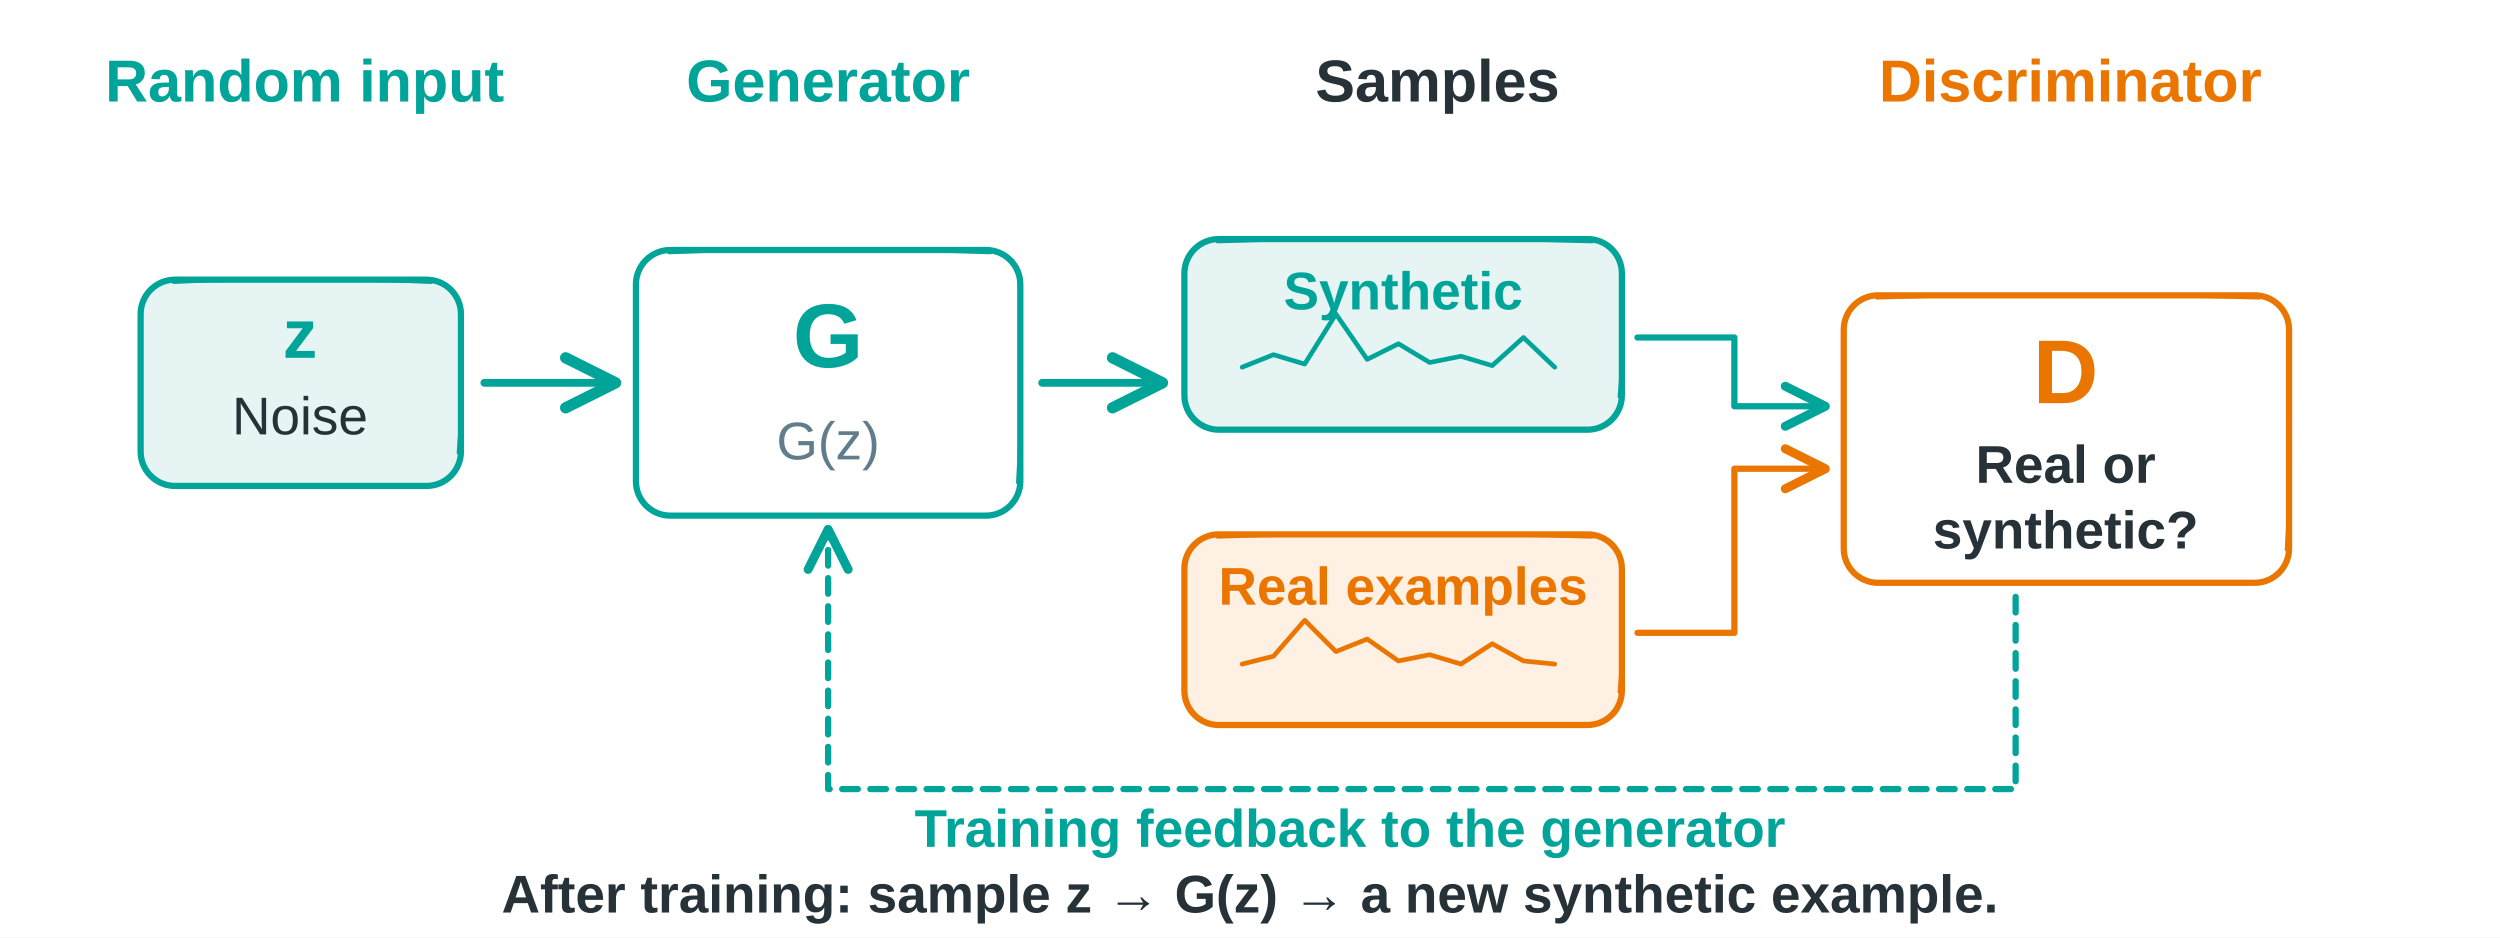
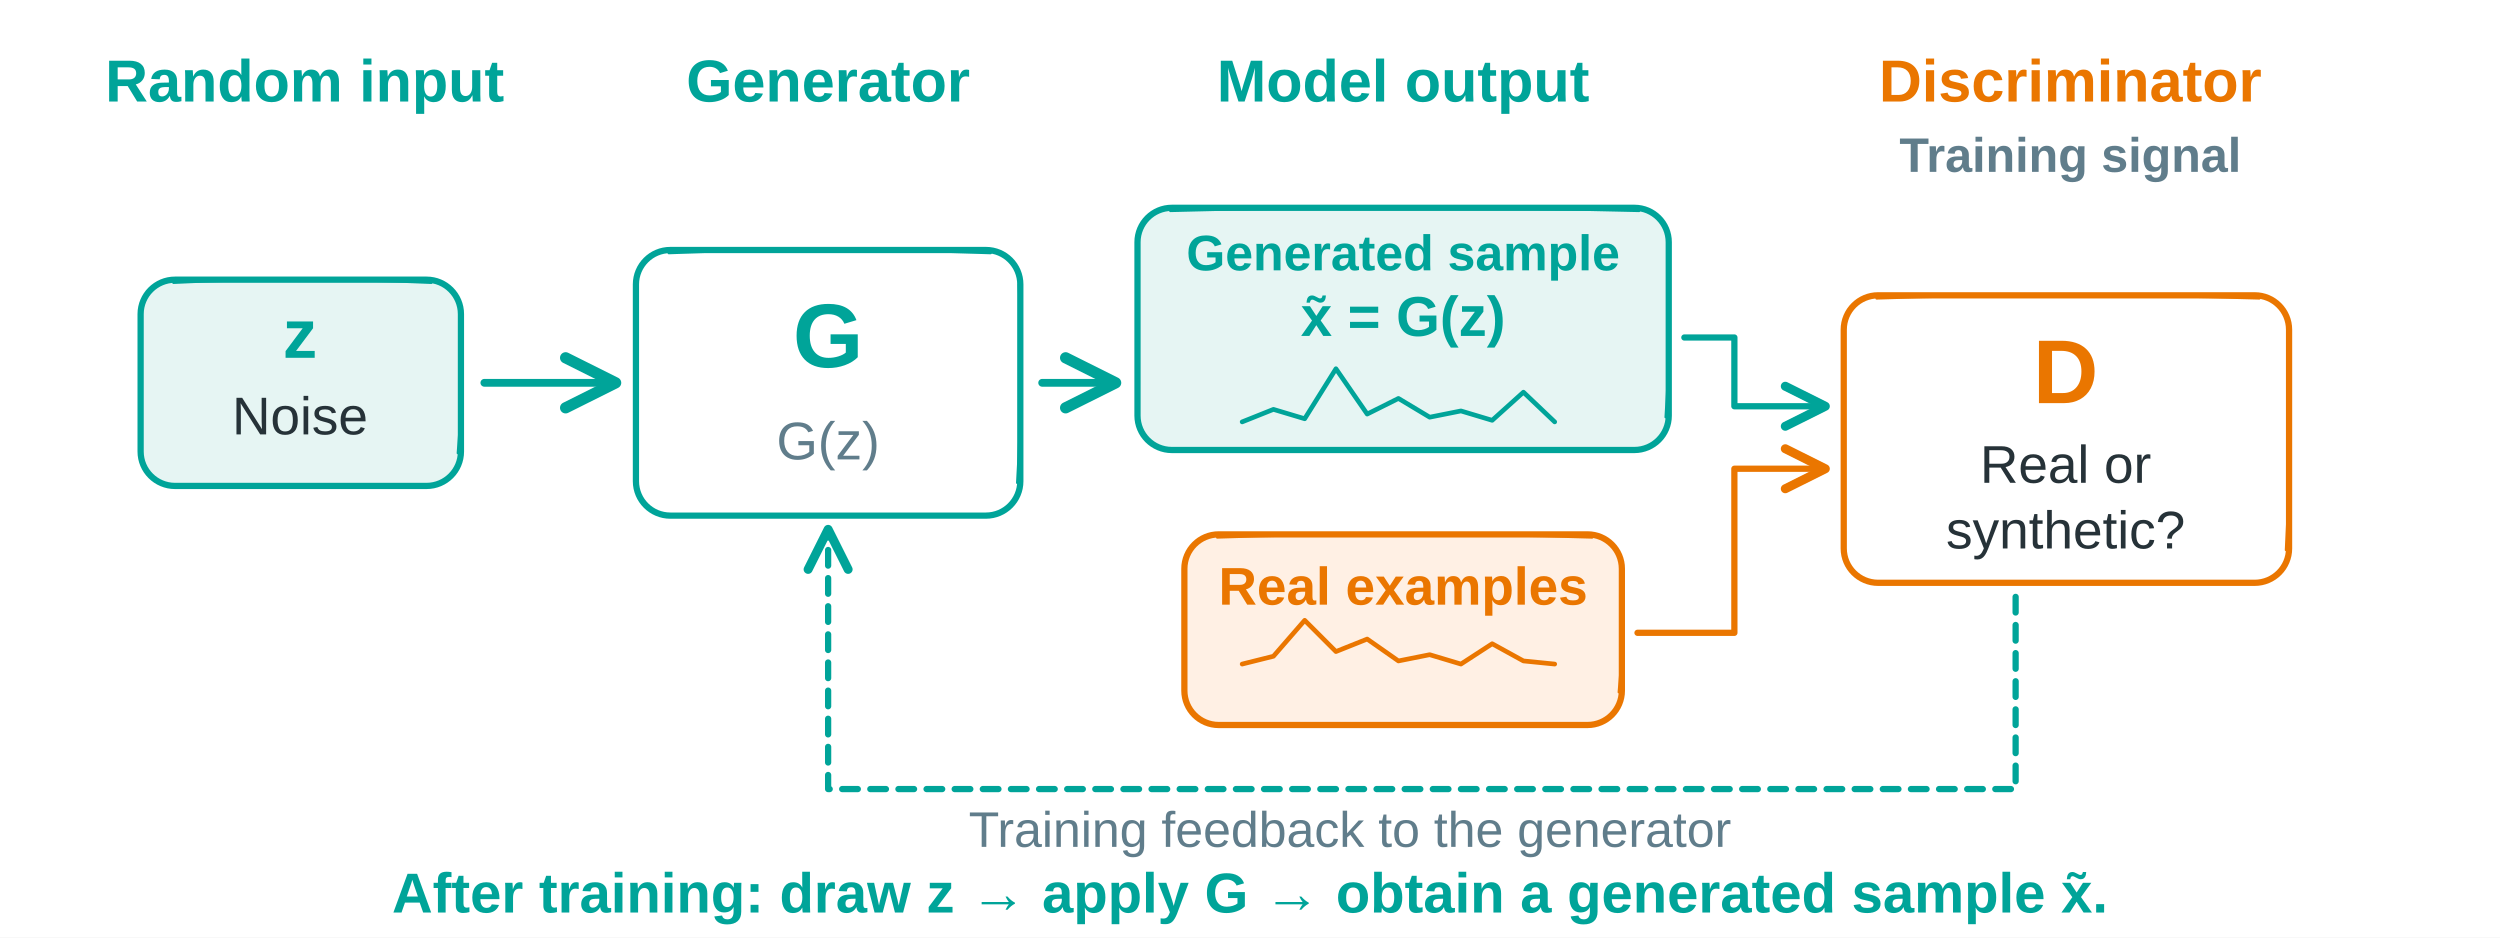
<svg xmlns="http://www.w3.org/2000/svg" width="1600" height="600" viewBox="0 0 1600 600" role="img" aria-labelledby="title desc">
  <defs>
    <marker id="a" viewBox="0 0 10 10" refX="8" refY="5" markerWidth="8" markerHeight="8" orient="auto-start-reverse">
      <path d="M 1 1 L 9 5 L 1 9" fill="none" stroke="context-stroke" stroke-width="1.8" stroke-linecap="round" stroke-linejoin="round" />
    </marker>
  </defs>
  <rect width="1600" height="600" fill="white" />
  <text x="195" y="65" font-family="Arial, Helvetica, sans-serif" font-size="38" font-weight="700" text-anchor="middle" fill="#00A499">Random input</text>
  <text x="530" y="65" font-family="Arial, Helvetica, sans-serif" font-size="38" font-weight="700" text-anchor="middle" fill="#00A499">Generator</text>
-   <text x="920" y="65" font-family="Arial, Helvetica, sans-serif" font-size="38" font-weight="700" text-anchor="middle" fill="#263238">Samples</text>
+   <text x="898" y="65" font-family="Arial, Helvetica, sans-serif" font-size="38" font-weight="700" text-anchor="middle" fill="#00A499">Model output</text>
  <text x="1325" y="65" font-family="Arial, Helvetica, sans-serif" font-size="38" font-weight="700" text-anchor="middle" fill="#EA7600">Discriminator</text>
+   <text x="1325" y="110" font-family="Arial, Helvetica, sans-serif" font-size="31" font-weight="600" text-anchor="middle" fill="#607D8B">Training signal</text>
  <rect x="90" y="179" width="205" height="132" rx="22" fill="#E6F5F3" stroke="#00A499" stroke-width="4" />
  <path d="M111,181 Q188.4,177 276,181 M294,201 Q297,242.36 293,290" fill="none" stroke="#00A499" stroke-width="1.5" stroke-linejoin="round" stroke-linecap="round" />
  <text x="192" y="229" font-family="Arial, Helvetica, sans-serif" font-size="44" font-weight="700" text-anchor="middle" fill="#00A499">z</text>
  <text x="192" y="278" font-family="Arial, Helvetica, sans-serif" font-size="34" font-weight="400" text-anchor="middle" fill="#263238">Noise</text>
  <path d="M310,245 L390,245" fill="none" stroke="#00A499" stroke-width="5" opacity="1" stroke-linecap="round" marker-end="url(#a)" />
  <rect x="407" y="160" width="246" height="170" rx="22" fill="white" stroke="#00A499" stroke-width="4" />
  <path d="M428,162 Q525.08,158 634,162 M652,182 Q655,241.6 651,309" fill="none" stroke="#00A499" stroke-width="1.5" stroke-linejoin="round" stroke-linecap="round" />
  <text x="530" y="235" font-family="Arial, Helvetica, sans-serif" font-size="58" font-weight="700" text-anchor="middle" fill="#00A499">G</text>
  <text x="530" y="294" font-family="Arial, Helvetica, sans-serif" font-size="34" font-weight="400" text-anchor="middle" fill="#607D8B">G(z)</text>
-   <path d="M667,245 L740,245" fill="none" stroke="#00A499" stroke-width="5" opacity="1" stroke-linecap="round" marker-end="url(#a)" />
-   <rect x="758" y="153" width="280" height="122" rx="22" fill="#E6F5F3" stroke="#00A499" stroke-width="4" />
-   <path d="M779,155 Q892.4,151 1019,155 M1037,175 Q1040,211.56 1036,254" fill="none" stroke="#00A499" stroke-width="1.5" stroke-linejoin="round" stroke-linecap="round" />
-   <text x="898" y="198" font-family="Arial, Helvetica, sans-serif" font-size="34" font-weight="700" text-anchor="middle" fill="#00A499">Synthetic</text>
+   <path d="M667,245 L710,245" fill="none" stroke="#00A499" stroke-width="5" opacity="1" stroke-linecap="round" marker-end="url(#a)" />
+   <rect x="728" y="133" width="340" height="155" rx="22" fill="#E6F5F3" stroke="#00A499" stroke-width="4" />
+   <path d="M749,135 Q891.2,131 1049,135 M1067,155 Q1070,207.4 1066,267" fill="none" stroke="#00A499" stroke-width="1.5" stroke-linejoin="round" stroke-linecap="round" />
+   <text x="898" y="173" font-family="Arial, Helvetica, sans-serif" font-size="32" font-weight="700" text-anchor="middle" fill="#00A499">Generated sample</text>
+   <text x="898" y="215" font-family="Arial, Helvetica, sans-serif" font-size="36" font-weight="700" text-anchor="middle" fill="#00A499">x̃ = G(z)</text>
  <rect x="758" y="342" width="280" height="122" rx="22" fill="#FFF0E4" stroke="#EA7600" stroke-width="4" />
  <path d="M779,344 Q892.4,340 1019,344 M1037,364 Q1040,400.56 1036,443" fill="none" stroke="#EA7600" stroke-width="1.5" stroke-linejoin="round" stroke-linecap="round" />
  <text x="898" y="387" font-family="Arial, Helvetica, sans-serif" font-size="34" font-weight="700" text-anchor="middle" fill="#EA7600">Real examples</text>
-   <path d="M795,235 L795,235 L815,227 L835,233 L855,201 L875,230 L895,220 L915,232 L935,228 L955,234 L975,216 L995,235" fill="none" stroke="#00A499" stroke-width="3" stroke-linejoin="round" stroke-linecap="round" />
+   <path d="M795,270 L795,270 L815,262 L835,268 L855,236 L875,265 L895,255 L915,267 L935,263 L955,269 L975,251 L995,270" fill="none" stroke="#00A499" stroke-width="3" stroke-linejoin="round" stroke-linecap="round" />
  <path d="M795,425 L795,425 L815,420 L835,397 L855,417 L875,409 L895,423 L915,419 L935,425 L955,412 L975,423 L995,425" fill="none" stroke="#EA7600" stroke-width="3" stroke-linejoin="round" stroke-linecap="round" />
-   <path d="M1048,216 L1110,216 L1110,260 L1165,260" fill="none" stroke="#00A499" stroke-width="4" stroke-linejoin="round" stroke-linecap="round" marker-end="url(#a)" />
+   <path d="M1078,216 L1110,216 L1110,260 L1165,260" fill="none" stroke="#00A499" stroke-width="4" stroke-linejoin="round" stroke-linecap="round" marker-end="url(#a)" />
  <path d="M1048,405 L1110,405 L1110,300 L1165,300" fill="none" stroke="#EA7600" stroke-width="4" stroke-linejoin="round" stroke-linecap="round" marker-end="url(#a)" />
  <rect x="1180" y="189" width="285" height="184" rx="22" fill="white" stroke="#EA7600" stroke-width="4" />
  <path d="M1201,191 Q1316.8,187 1446,191 M1464,211 Q1467,277.32 1463,352" fill="none" stroke="#EA7600" stroke-width="1.5" stroke-linejoin="round" stroke-linecap="round" />
  <text x="1322" y="258" font-family="Arial, Helvetica, sans-serif" font-size="58" font-weight="700" text-anchor="middle" fill="#EA7600">D</text>
-   <text x="1322" y="309" font-family="Arial, Helvetica, sans-serif" font-size="34" font-weight="600" text-anchor="middle" fill="#263238">Real or</text>
-   <text x="1322" y="351" font-family="Arial, Helvetica, sans-serif" font-size="34" font-weight="600" text-anchor="middle" fill="#263238">synthetic?</text>
+   <text x="1322" y="309" font-family="Arial, Helvetica, sans-serif" font-size="34" font-weight="400" text-anchor="middle" fill="#263238">Real or</text>
+   <text x="1322" y="351" font-family="Arial, Helvetica, sans-serif" font-size="34" font-weight="400" text-anchor="middle" fill="#263238">synthetic?</text>
  <path d="M1290,382 L1290,505 L530,505 L530,342" fill="none" stroke="#00A499" stroke-width="4" stroke-linejoin="round" stroke-linecap="round" marker-end="url(#a)" stroke-dasharray="10 8" />
-   <text x="864" y="542" font-family="Arial, Helvetica, sans-serif" font-size="34" font-weight="600" text-anchor="middle" fill="#00A499">Training feedback to the generator</text>
-   <text x="800" y="584" font-family="Arial, Helvetica, sans-serif" font-size="34" font-weight="600" text-anchor="middle" fill="#263238">After training: sample z → G(z) → a new synthetic example.</text>
+   <text x="864" y="542" font-family="Arial, Helvetica, sans-serif" font-size="32" font-weight="400" text-anchor="middle" fill="#607D8B">Training feedback to the generator</text>
+   <text x="800" y="584" font-family="Arial, Helvetica, sans-serif" font-size="36" font-weight="700" text-anchor="middle" fill="#00A499">After training: draw z → apply G → obtain a generated sample x̃.</text>
</svg>
